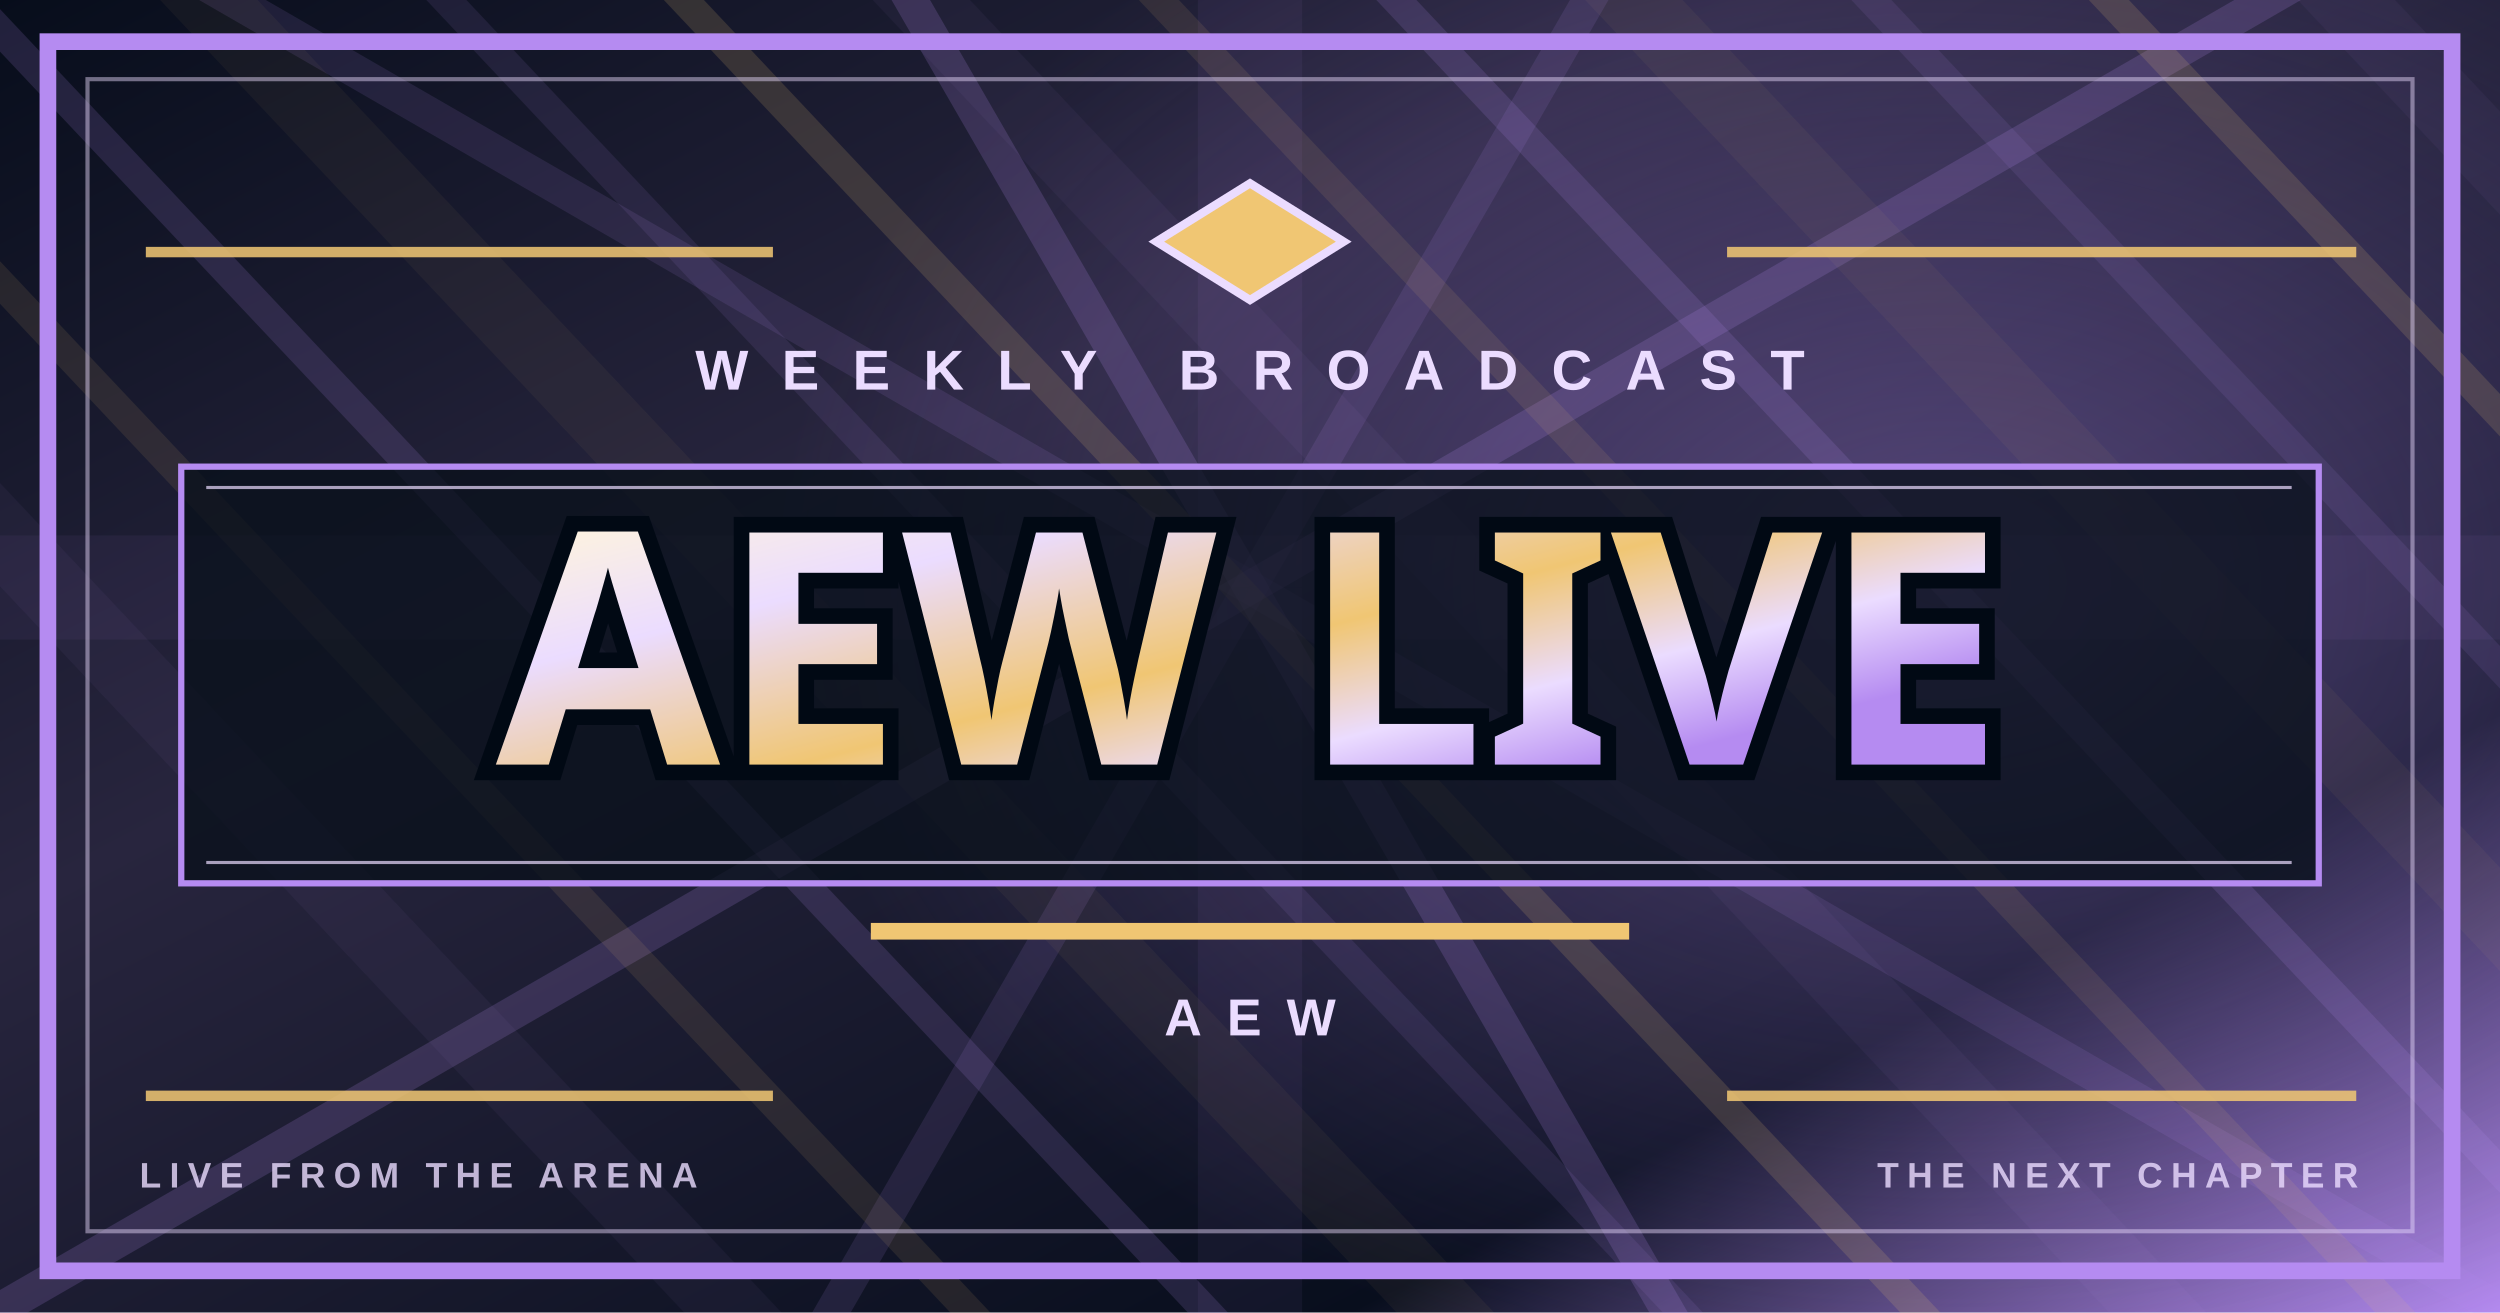
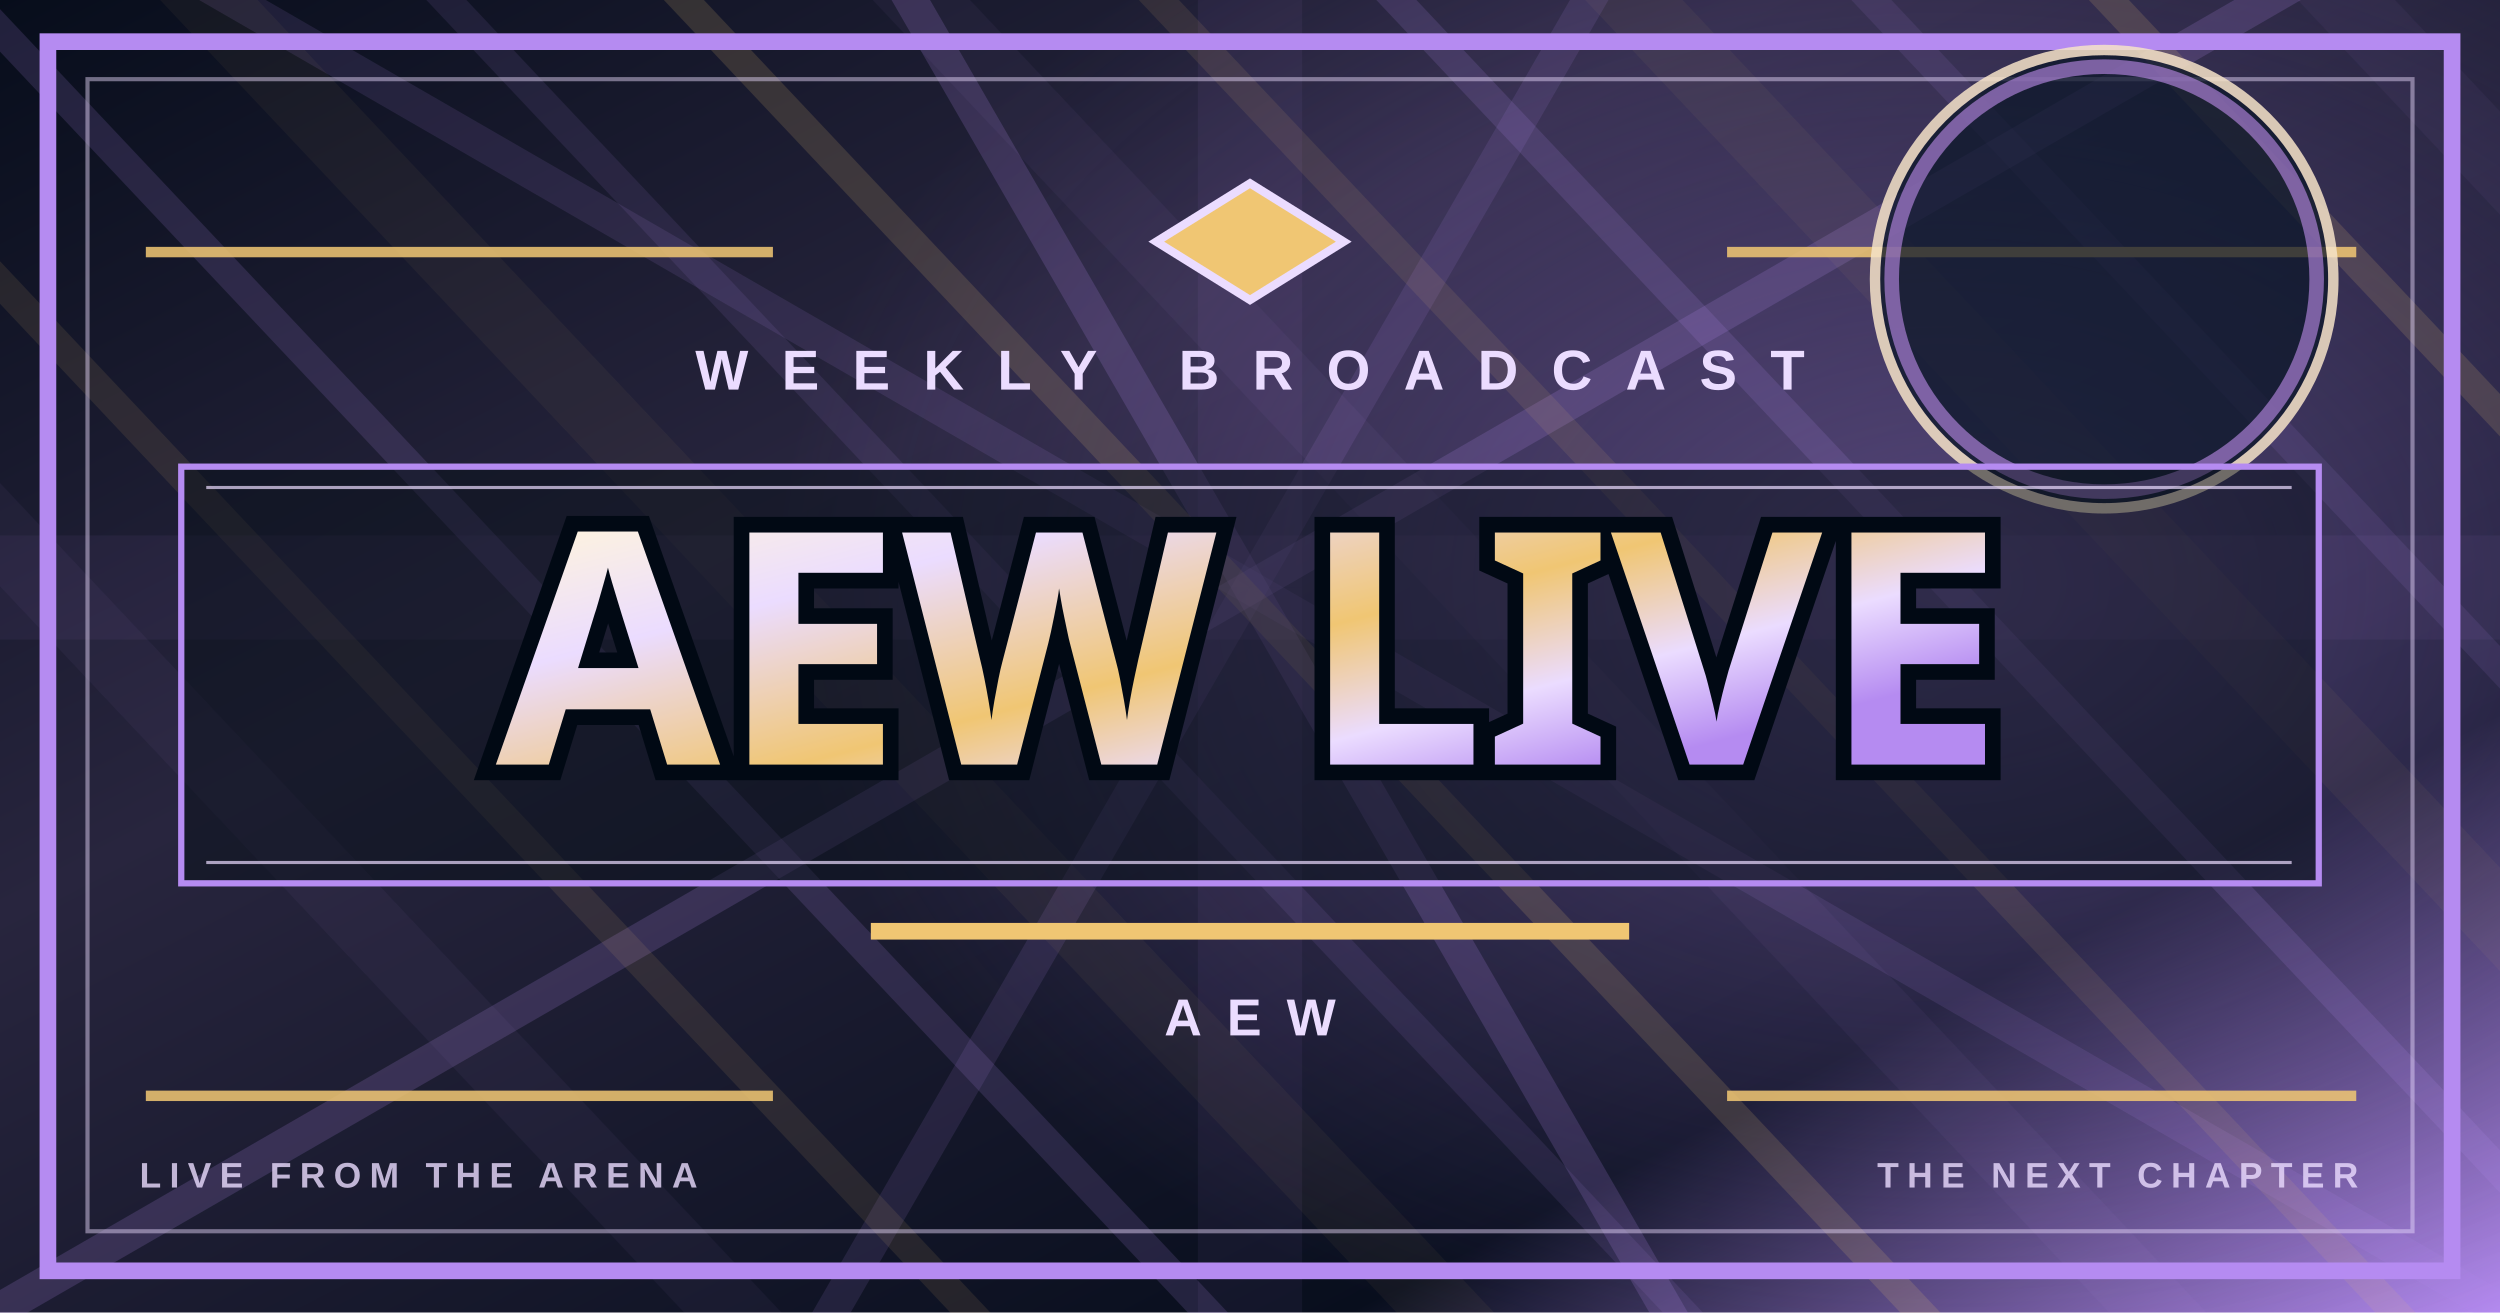
<svg xmlns="http://www.w3.org/2000/svg" width="1200" height="630" viewBox="0 0 1200 630" role="img" aria-label="AEW LIVE event art">
  <defs>
    <linearGradient id="sky" x1="0" y1="0" x2="1" y2="1">
      <stop stop-color="#070d1b" />
      <stop offset=".35" stop-color="#28253e" />
      <stop offset=".77" stop-color="#080e1d" />
      <stop offset="1" stop-color="#b58bf1" />
    </linearGradient>
    <linearGradient id="chrome" x1="0" y1="0" x2="1" y2=".6">
      <stop stop-color="#fff5dc" />
      <stop offset=".27" stop-color="#ebdcff" />
      <stop offset=".59" stop-color="#f0c673" />
      <stop offset=".81" stop-color="#ebdcff" />
      <stop offset="1" stop-color="#b58bf1" />
    </linearGradient>
    <radialGradient id="spot">
      <stop stop-color="#b58bf1" stop-opacity=".39" />
      <stop offset="1" stop-color="#b58bf1" stop-opacity="0" />
    </radialGradient>
  </defs>
  <path fill="url(#sky)" d="M0 0h1200v630H0z" />
  <ellipse cx="935" cy="280" rx="570" ry="390" fill="url(#spot)" />
  <path d="M600 282L1680.0 282.0" stroke="#b58bf1" stroke-width="50" opacity="0.06" />
  <path d="M600 282L1535.3 822.0" stroke="#b58bf1" stroke-width="16" opacity="0.12" />
  <path d="M600 282L1140.0 1217.3" stroke="#b58bf1" stroke-width="16" opacity="0.18" />
  <path d="M600 282L600.0 1362.0" stroke="#b58bf1" stroke-width="50" opacity="0.06" />
  <path d="M600 282L60.0 1217.3" stroke="#b58bf1" stroke-width="16" opacity="0.12" />
  <path d="M600 282L-335.3 822.0" stroke="#b58bf1" stroke-width="16" opacity="0.18" />
  <path d="M600 282L-480.0 282.0" stroke="#b58bf1" stroke-width="50" opacity="0.06" />
  <path d="M600 282L-335.3 -258.0" stroke="#b58bf1" stroke-width="16" opacity="0.12" />
  <path d="M600 282L60.0 -653.3" stroke="#b58bf1" stroke-width="16" opacity="0.18" />
  <path d="M600 282L600.0 -798.0" stroke="#b58bf1" stroke-width="50" opacity="0.06" />
  <path d="M600 282L1140.0 -653.3" stroke="#b58bf1" stroke-width="16" opacity="0.12" />
  <path d="M600 282L1535.3 -258.0" stroke="#b58bf1" stroke-width="16" opacity="0.18" />
  <path d="M-270 -30L380 660" stroke="#b58bf1" opacity="0.05" stroke-width="34" />
  <path d="M-156 -30L494 660" stroke="#f0c673" opacity="0.1" stroke-width="14" />
  <path d="M-42 -30L608 660" stroke="#b58bf1" opacity="0.15" stroke-width="14" />
  <path d="M72 -30L722 660" stroke="#f0c673" opacity="0.05" stroke-width="34" />
  <path d="M186 -30L836 660" stroke="#b58bf1" opacity="0.1" stroke-width="14" />
  <path d="M300 -30L950 660" stroke="#f0c673" opacity="0.15" stroke-width="14" />
  <path d="M414 -30L1064 660" stroke="#b58bf1" opacity="0.05" stroke-width="34" />
  <path d="M528 -30L1178 660" stroke="#f0c673" opacity="0.1" stroke-width="14" />
  <path d="M642 -30L1292 660" stroke="#b58bf1" opacity="0.15" stroke-width="14" />
  <path d="M756 -30L1406 660" stroke="#f0c673" opacity="0.05" stroke-width="34" />
  <path d="M870 -30L1520 660" stroke="#b58bf1" opacity="0.1" stroke-width="14" />
  <path d="M984 -30L1634 660" stroke="#f0c673" opacity="0.15" stroke-width="14" />
  <path d="M1098 -30L1748 660" stroke="#b58bf1" opacity="0.05" stroke-width="34" />
  <path d="M1212 -30L1862 660" stroke="#f0c673" opacity="0.1" stroke-width="14" />
  <path d="M1326 -30L1976 660" stroke="#b58bf1" opacity="0.15" stroke-width="14" />
-   <g color="#b58bf1" opacity=".34" transform="translate(-60 0)">
+   <g id="ppw-event-crest" color="#b58bf1" opacity=".34" transform="translate(-60 0)">
    <g fill="none" stroke="currentColor" stroke-width="9" stroke-linecap="round" stroke-linejoin="round">M905 78l-148 447M1011 78l116 447M960 130v68M952 240v84M941 380v115M775 513h342</g>
  </g>
  <path d="M23 20h1154v590H23Z" fill="none" stroke="#b58bf1" stroke-width="8" />
  <path d="M42 38h1116v553H42Z" fill="none" stroke="#ebdcff" stroke-width="2" opacity=".46" />
  <path d="M70 121h301M829 121h302M70 526h301M829 526h302" stroke="#f0c673" stroke-width="5" opacity=".86" />
  <path d="M600 88l45 28-45 28-45-28Z" fill="#f0c673" stroke="#ebdcff" stroke-width="4" />
  <text x="600" y="187" font-family="Arial,sans-serif" text-anchor="middle" font-size="27" letter-spacing="16" font-weight="900" fill="#ebdcff">WEEKLY BROADCAST</text>
-   <path d="M87 224H1113V424H87Z" fill="#09101bc4" stroke="#b58bf1" stroke-width="3" />
+   <circle cx="1010" cy="134" r="110" fill="#0d1729e0" stroke="#f6e3c8" stroke-width="5" opacity=".85" />
+   <circle cx="1010" cy="134" r="102" fill="none" stroke="#c08eec" stroke-width="7" opacity=".6" />
+   <use href="#ppw-event-crest" transform="translate(1010 134) scale(.40) translate(-930 -280)" opacity=".98" />
+   <path d="M87 224H1113V424H87Z" fill="#09101b82" stroke="#b58bf1" stroke-width="3" />
  <path d="M99 234h1001M99 414h1001" stroke="#ebdcff" stroke-width="1.5" opacity=".7" />
  <text x="600" y="367" text-anchor="middle" font-family="Impact,'Arial Black',sans-serif" font-size="156" font-weight="1000" textLength="786.24" lengthAdjust="spacingAndGlyphs" fill="url(#chrome)" stroke="#010914" stroke-width="15" paint-order="stroke">AEW LIVE</text>
  <path d="M418 447h364" stroke="#f0c673" stroke-width="8" />
  <text x="600" y="497" text-anchor="middle" fill="#ebdcff" font-family="Arial,sans-serif" font-size="25" font-weight="900" letter-spacing="12">AEW</text>
  <text x="67" y="570" fill="#ebdcff" opacity=".8" font-family="Arial,sans-serif" font-size="17" font-weight="900" letter-spacing="4">LIVE FROM THE ARENA</text>
  <text x="1132" y="570" text-anchor="end" fill="#ebdcff" opacity=".8" font-family="Arial,sans-serif" font-size="17" font-weight="900" letter-spacing="4">THE NEXT CHAPTER</text>
</svg>
